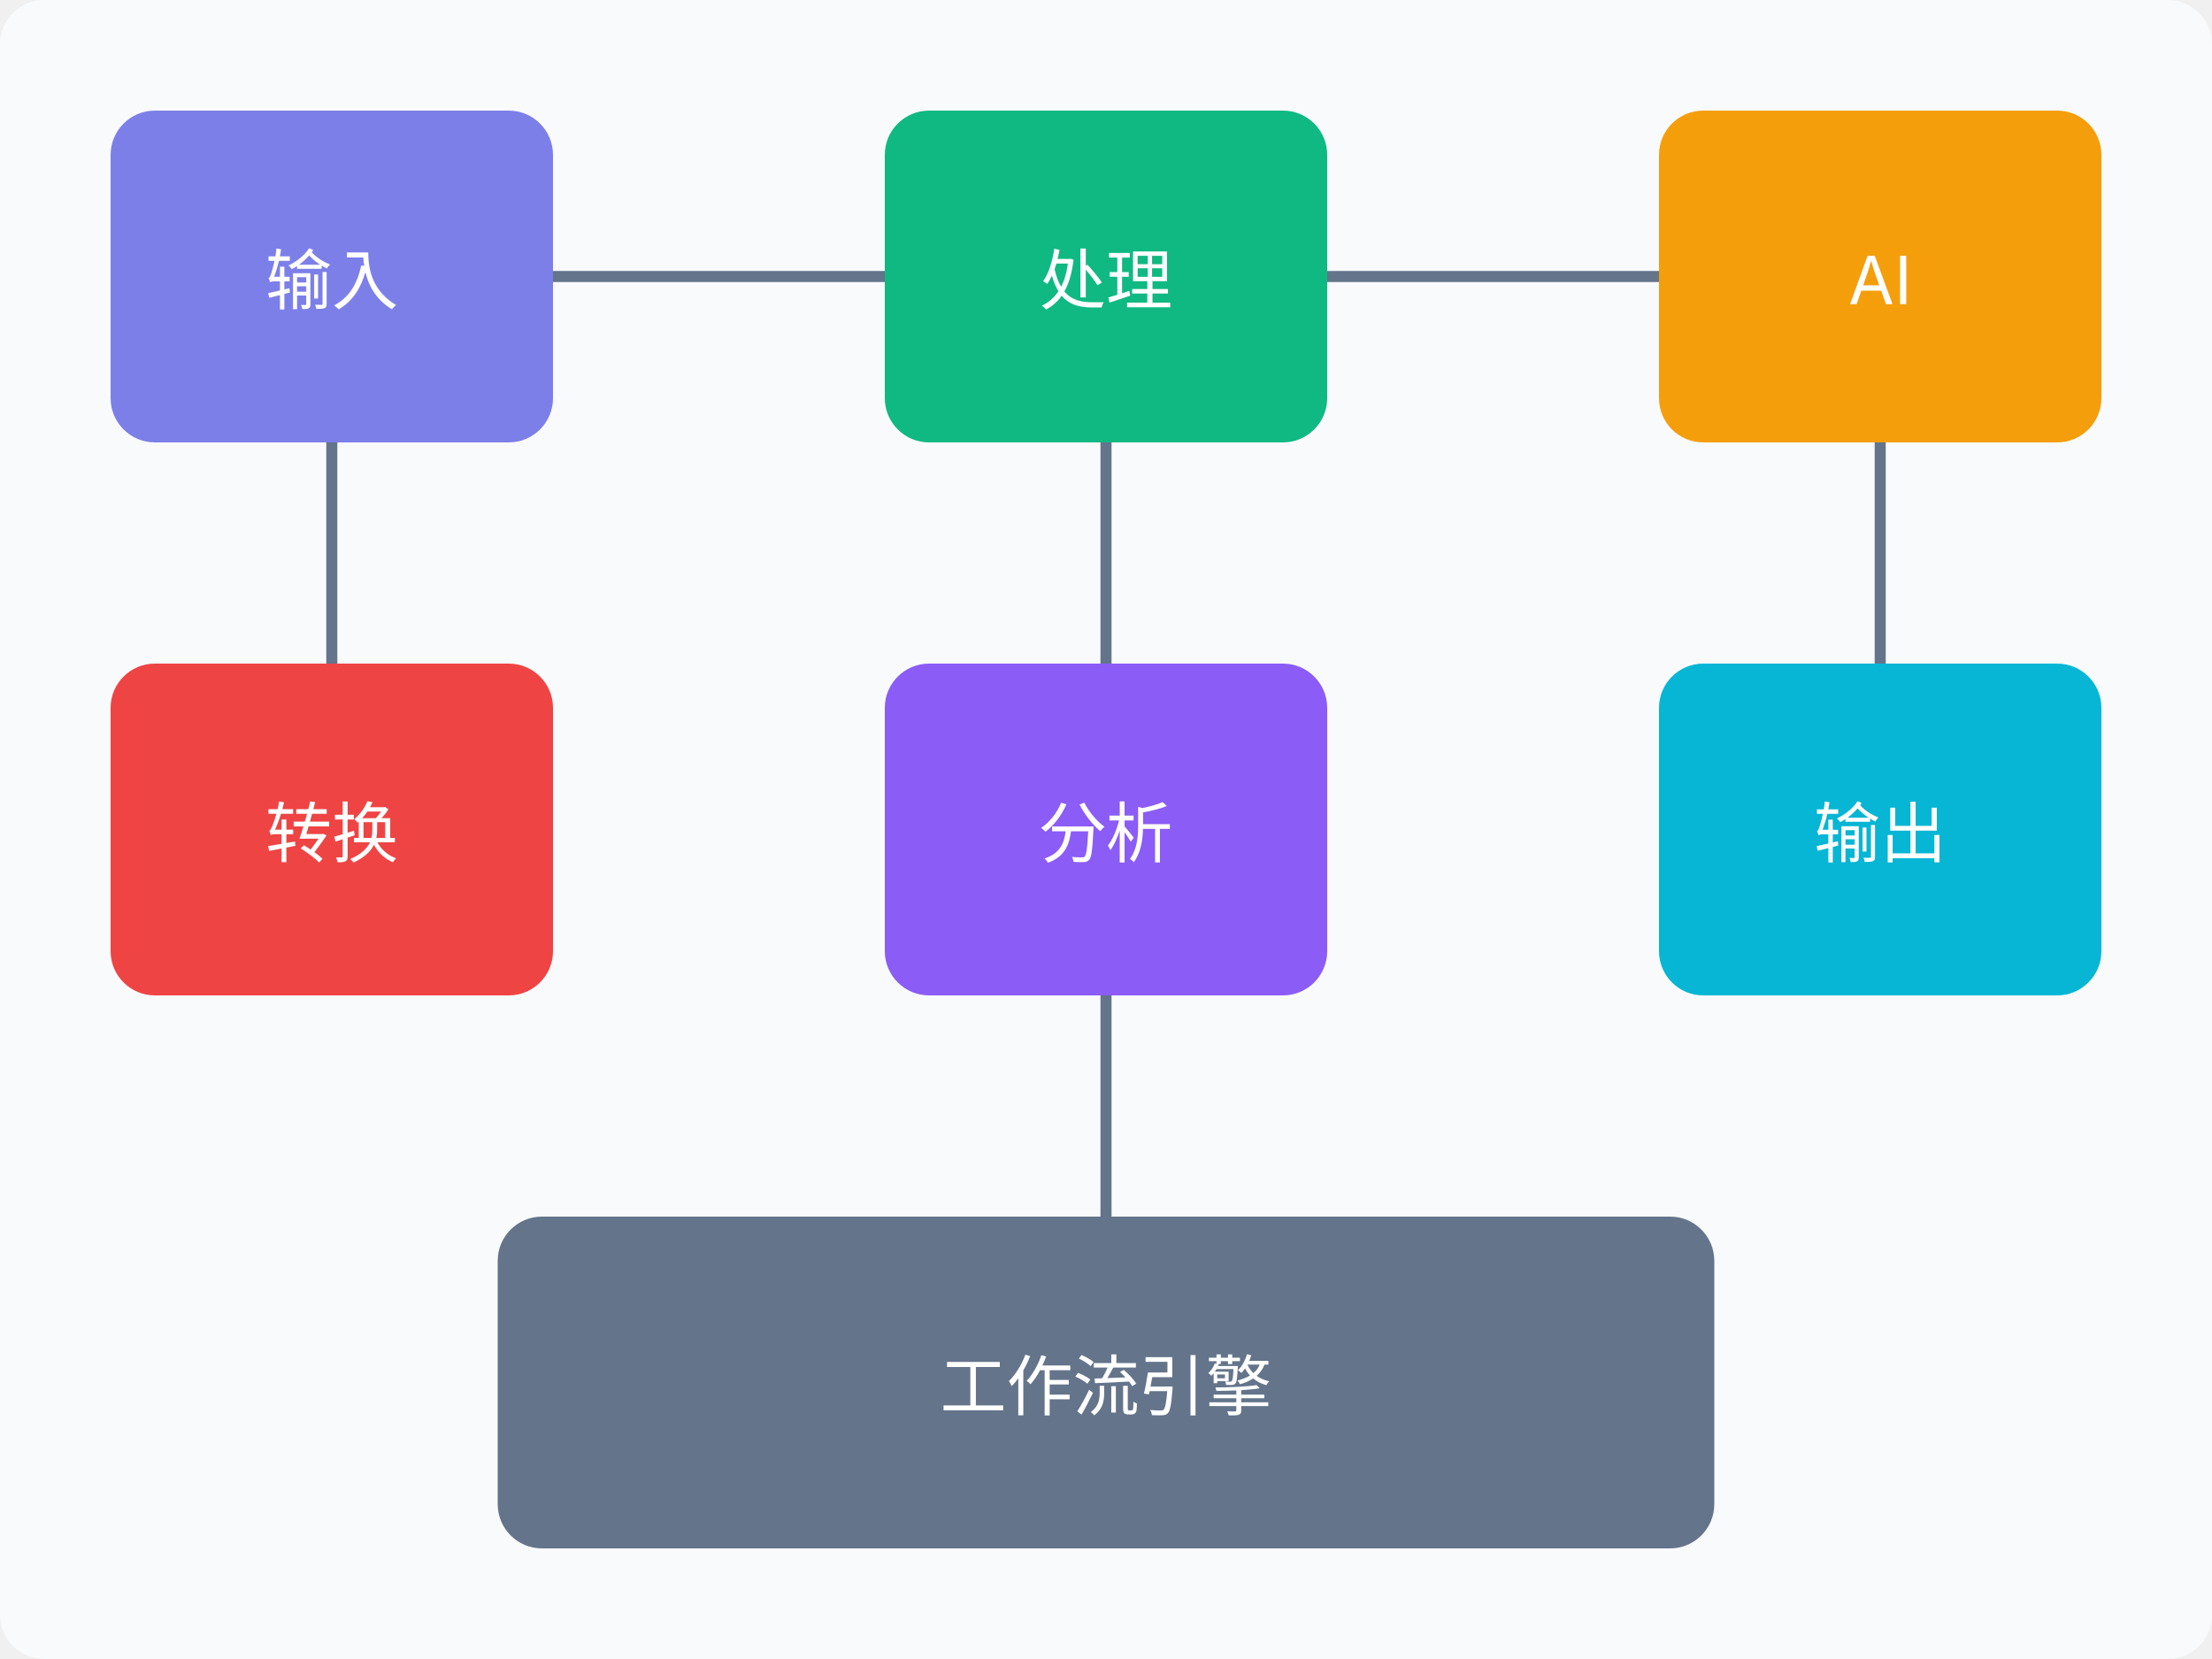
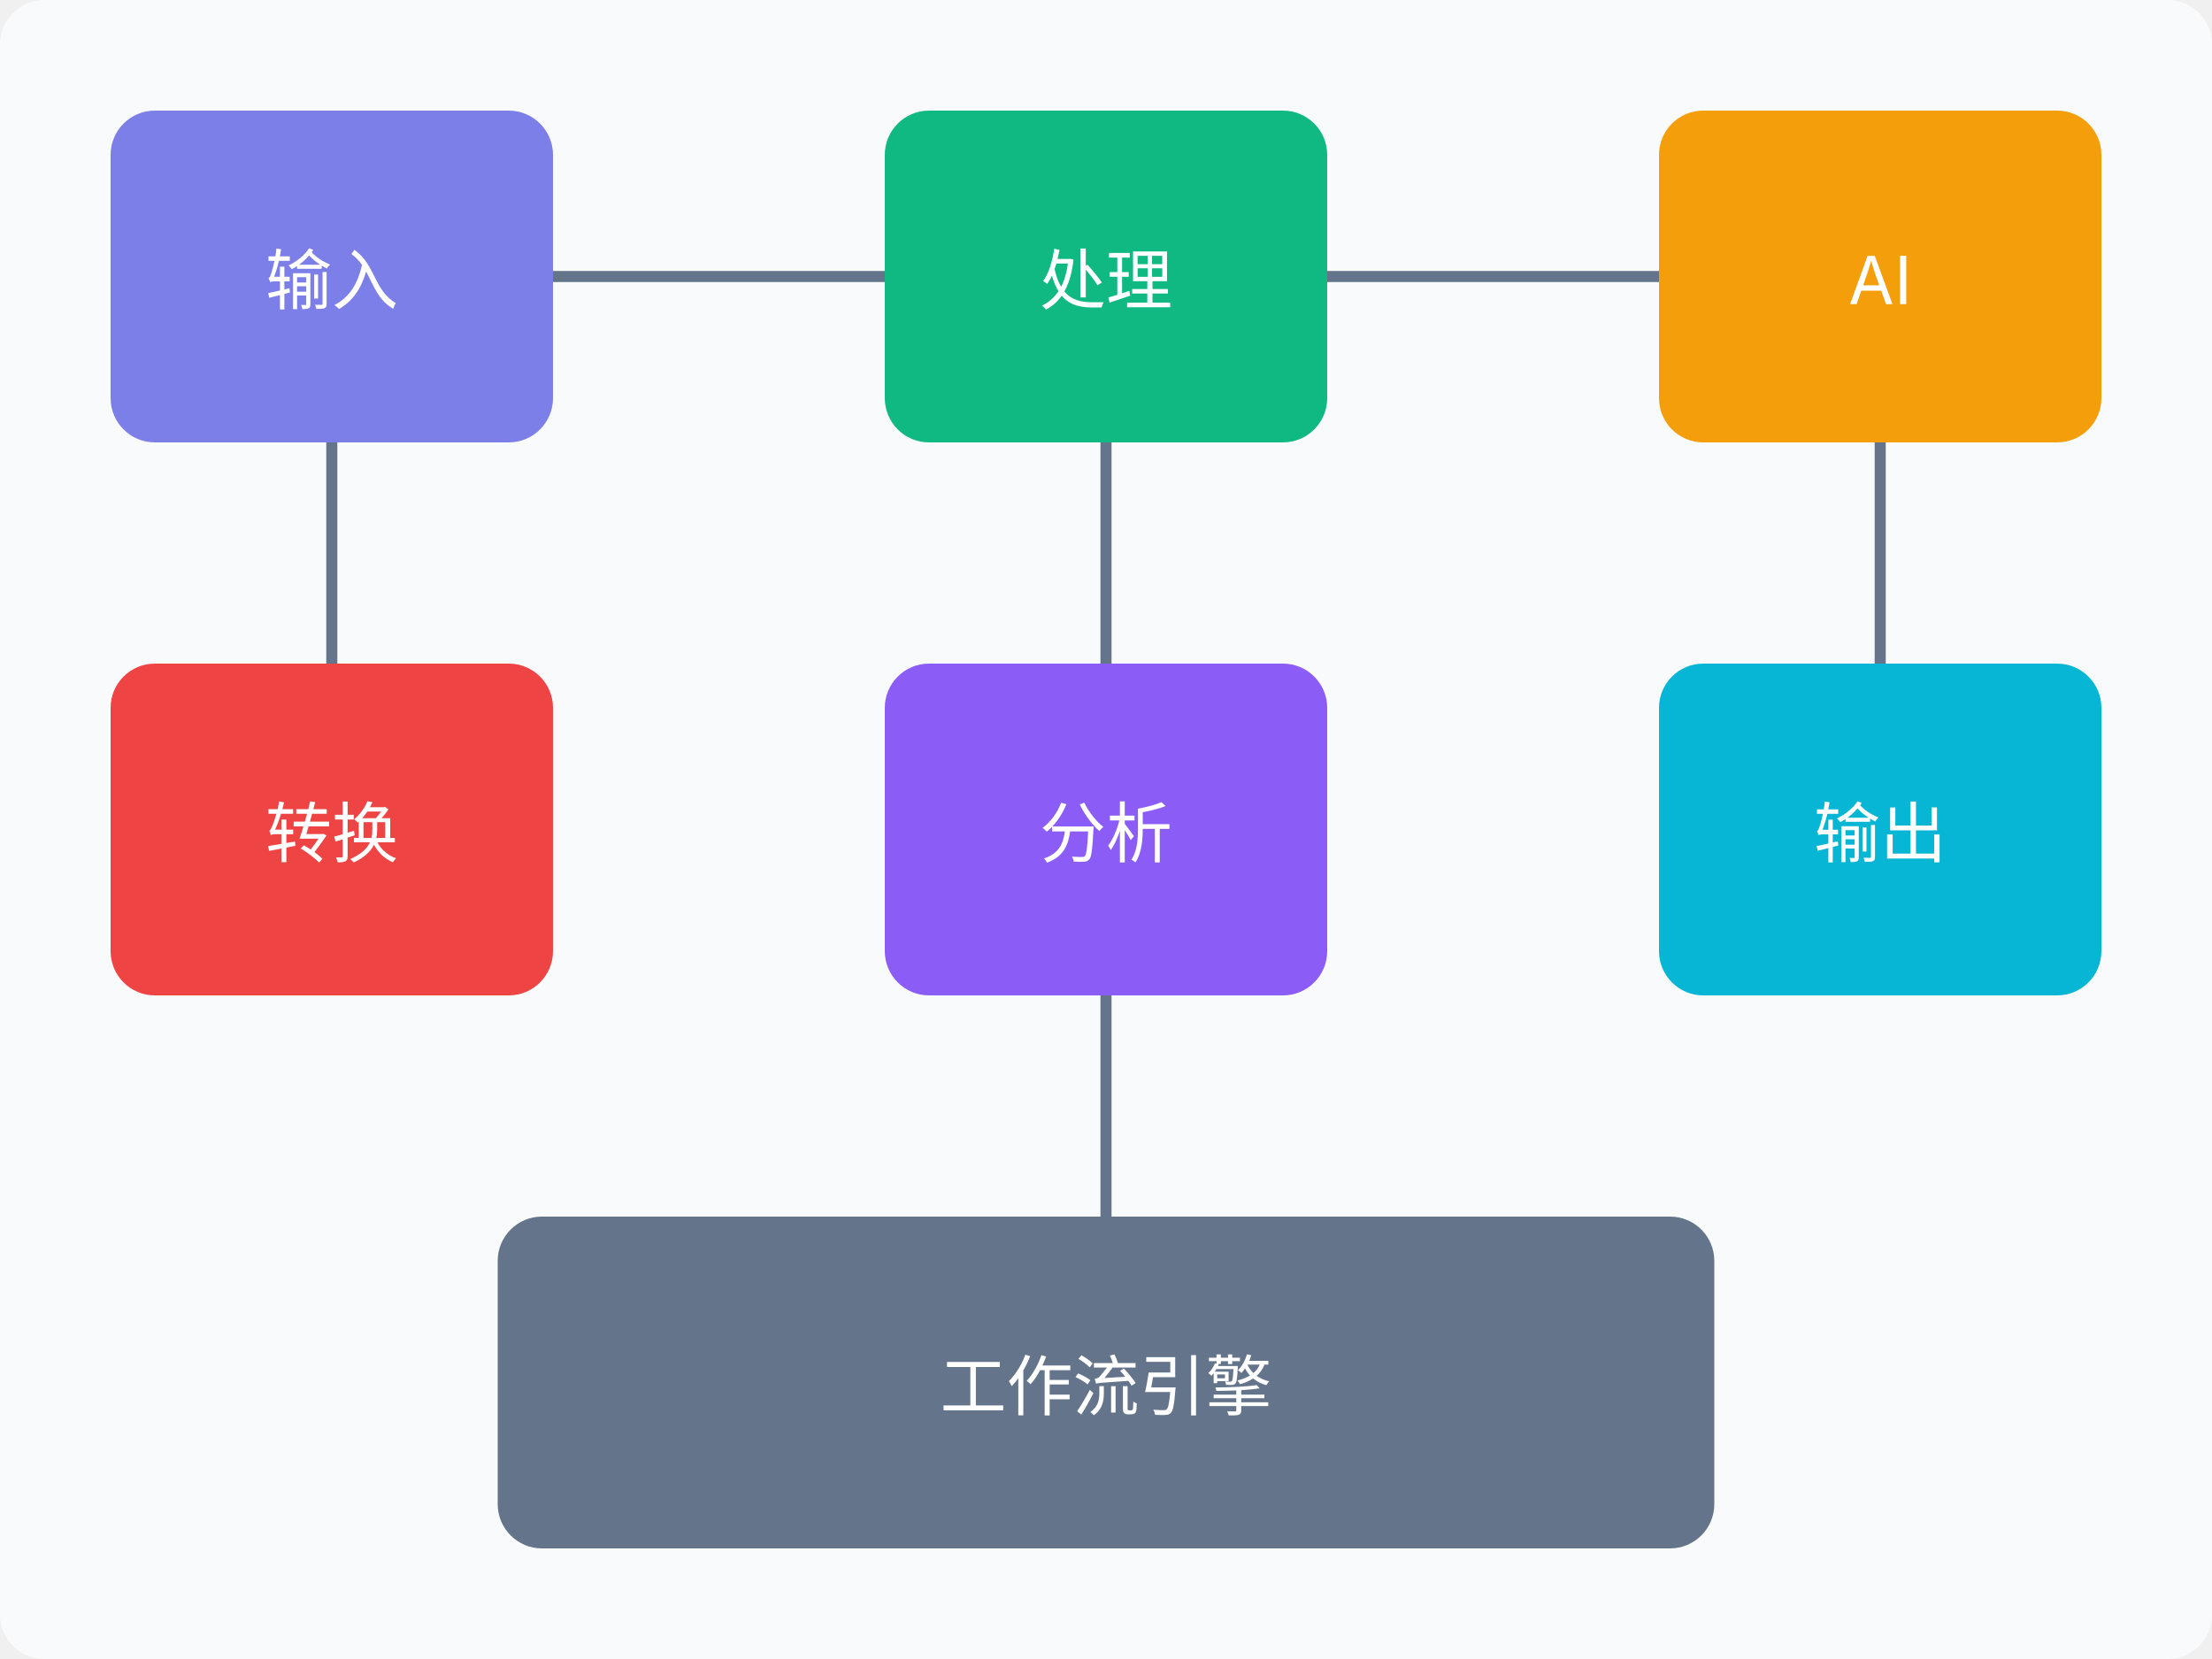
<svg xmlns="http://www.w3.org/2000/svg" width="400" height="300" viewBox="0 0 400 300" fill="none">
  <rect width="400" height="300" fill="#F8FAFC" rx="8" />
  <rect x="20" y="20" width="80" height="60" fill="#7D7FE9" rx="8" />
  <rect x="160" y="20" width="80" height="60" fill="#10B981" rx="8" />
  <rect x="300" y="20" width="80" height="60" fill="#F59E0B" rx="8" />
  <rect x="20" y="120" width="80" height="60" fill="#EF4444" rx="8" />
  <rect x="160" y="120" width="80" height="60" fill="#8B5CF6" rx="8" />
  <rect x="300" y="120" width="80" height="60" fill="#06B6D4" rx="8" />
  <rect x="90" y="220" width="220" height="60" fill="#64748B" rx="8" />
  <line x1="100" y1="50" x2="160" y2="50" stroke="#64748B" stroke-width="2" />
  <line x1="240" y1="50" x2="300" y2="50" stroke="#64748B" stroke-width="2" />
  <line x1="60" y1="80" x2="60" y2="120" stroke="#64748B" stroke-width="2" />
  <line x1="200" y1="80" x2="200" y2="120" stroke="#64748B" stroke-width="2" />
  <line x1="340" y1="80" x2="340" y2="120" stroke="#64748B" stroke-width="2" />
  <line x1="200" y1="180" x2="200" y2="220" stroke="#64748B" stroke-width="2" />
-   <text x="60" y="55" text-anchor="middle" fill="white" font-family="'Jost', 'Inter', 'Noto Sans', 'Noto Sans SC', 'Source Han Sans CN', sans-serif" font-size="12">输入</text>
-   <text x="200" y="55" text-anchor="middle" fill="white" font-family="'Jost', 'Inter', 'Noto Sans', 'Noto Sans SC', 'Source Han Sans CN', sans-serif" font-size="12">处理</text>
-   <text x="340" y="55" text-anchor="middle" fill="white" font-family="'Jost', 'Inter', 'Noto Sans', 'Noto Sans SC', 'Source Han Sans CN', sans-serif" font-size="12">AI</text>
-   <text x="60" y="155" text-anchor="middle" fill="white" font-family="'Jost', 'Inter', 'Noto Sans', 'Noto Sans SC', 'Source Han Sans CN', sans-serif" font-size="12">转换</text>
-   <text x="200" y="155" text-anchor="middle" fill="white" font-family="'Jost', 'Inter', 'Noto Sans', 'Noto Sans SC', 'Source Han Sans CN', sans-serif" font-size="12">分析</text>
-   <text x="340" y="155" text-anchor="middle" fill="white" font-family="'Jost', 'Inter', 'Noto Sans', 'Noto Sans SC', 'Source Han Sans CN', sans-serif" font-size="12">输出</text>
-   <text x="200" y="255" text-anchor="middle" fill="white" font-family="'Jost', 'Inter', 'Noto Sans', 'Noto Sans SC', 'Source Han Sans CN', sans-serif" font-size="12">工作流引擎</text>
+   <text x="60" y="55" text-anchor="middle" fill="white" font-family="'Jost', 'Inter', 'Noto Sans SC', 'Noto Sans CJK SC', 'Source Han Sans SC', 'Source Han Sans CN', 'PingFang SC', 'Hiragino Sans GB', 'Microsoft YaHei', 'WenQuanYi Micro Hei', system-ui, sans-serif" font-size="12">输入</text>
+   <text x="200" y="55" text-anchor="middle" fill="white" font-family="'Jost', 'Inter', 'Noto Sans SC', 'Noto Sans CJK SC', 'Source Han Sans SC', 'Source Han Sans CN', 'PingFang SC', 'Hiragino Sans GB', 'Microsoft YaHei', 'WenQuanYi Micro Hei', system-ui, sans-serif" font-size="12">处理</text>
+   <text x="340" y="55" text-anchor="middle" fill="white" font-family="'Jost', 'Inter', 'Noto Sans SC', 'Noto Sans CJK SC', 'Source Han Sans SC', 'Source Han Sans CN', 'PingFang SC', 'Hiragino Sans GB', 'Microsoft YaHei', 'WenQuanYi Micro Hei', system-ui, sans-serif" font-size="12">AI</text>
+   <text x="60" y="155" text-anchor="middle" fill="white" font-family="'Jost', 'Inter', 'Noto Sans SC', 'Noto Sans CJK SC', 'Source Han Sans SC', 'Source Han Sans CN', 'PingFang SC', 'Hiragino Sans GB', 'Microsoft YaHei', 'WenQuanYi Micro Hei', system-ui, sans-serif" font-size="12">转换</text>
+   <text x="200" y="155" text-anchor="middle" fill="white" font-family="'Jost', 'Inter', 'Noto Sans SC', 'Noto Sans CJK SC', 'Source Han Sans SC', 'Source Han Sans CN', 'PingFang SC', 'Hiragino Sans GB', 'Microsoft YaHei', 'WenQuanYi Micro Hei', system-ui, sans-serif" font-size="12">分析</text>
+   <text x="340" y="155" text-anchor="middle" fill="white" font-family="'Jost', 'Inter', 'Noto Sans SC', 'Noto Sans CJK SC', 'Source Han Sans SC', 'Source Han Sans CN', 'PingFang SC', 'Hiragino Sans GB', 'Microsoft YaHei', 'WenQuanYi Micro Hei', system-ui, sans-serif" font-size="12">输出</text>
+   <text x="200" y="255" text-anchor="middle" fill="white" font-family="'Jost', 'Inter', 'Noto Sans SC', 'Noto Sans CJK SC', 'Source Han Sans SC', 'Source Han Sans CN', 'PingFang SC', 'Hiragino Sans GB', 'Microsoft YaHei', 'WenQuanYi Micro Hei', system-ui, sans-serif" font-size="12">工作流引擎</text>
</svg>
